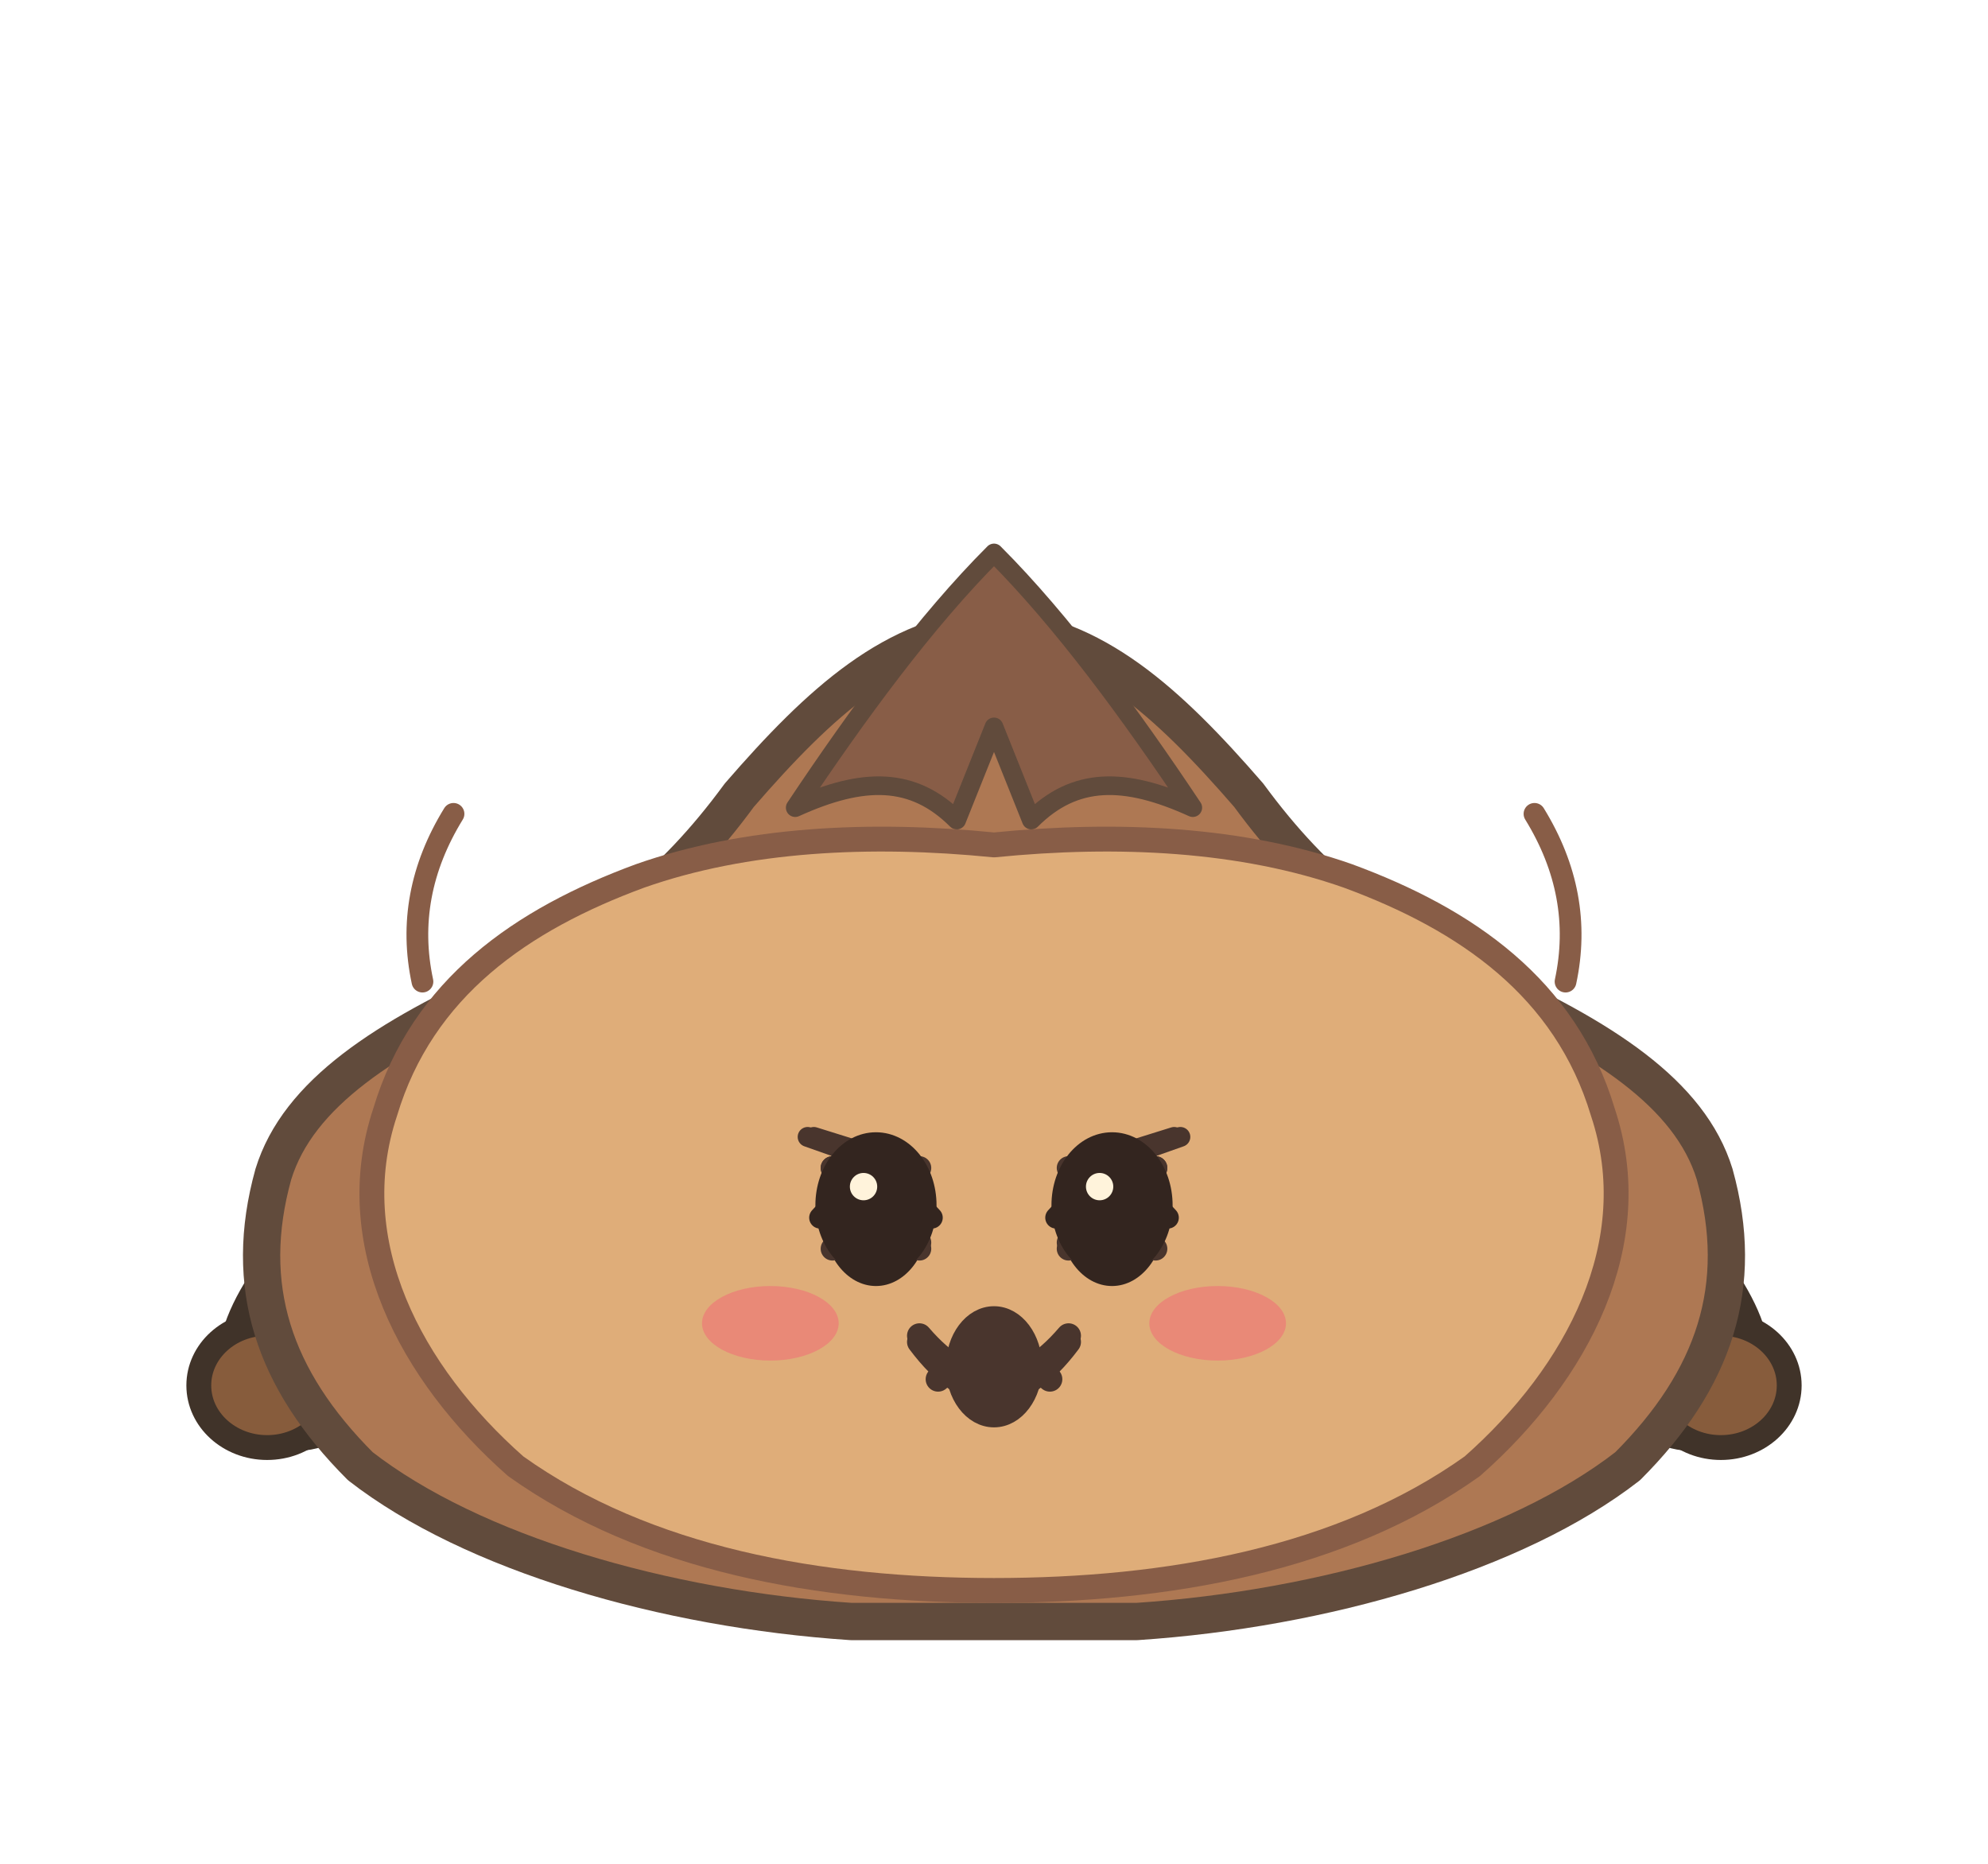
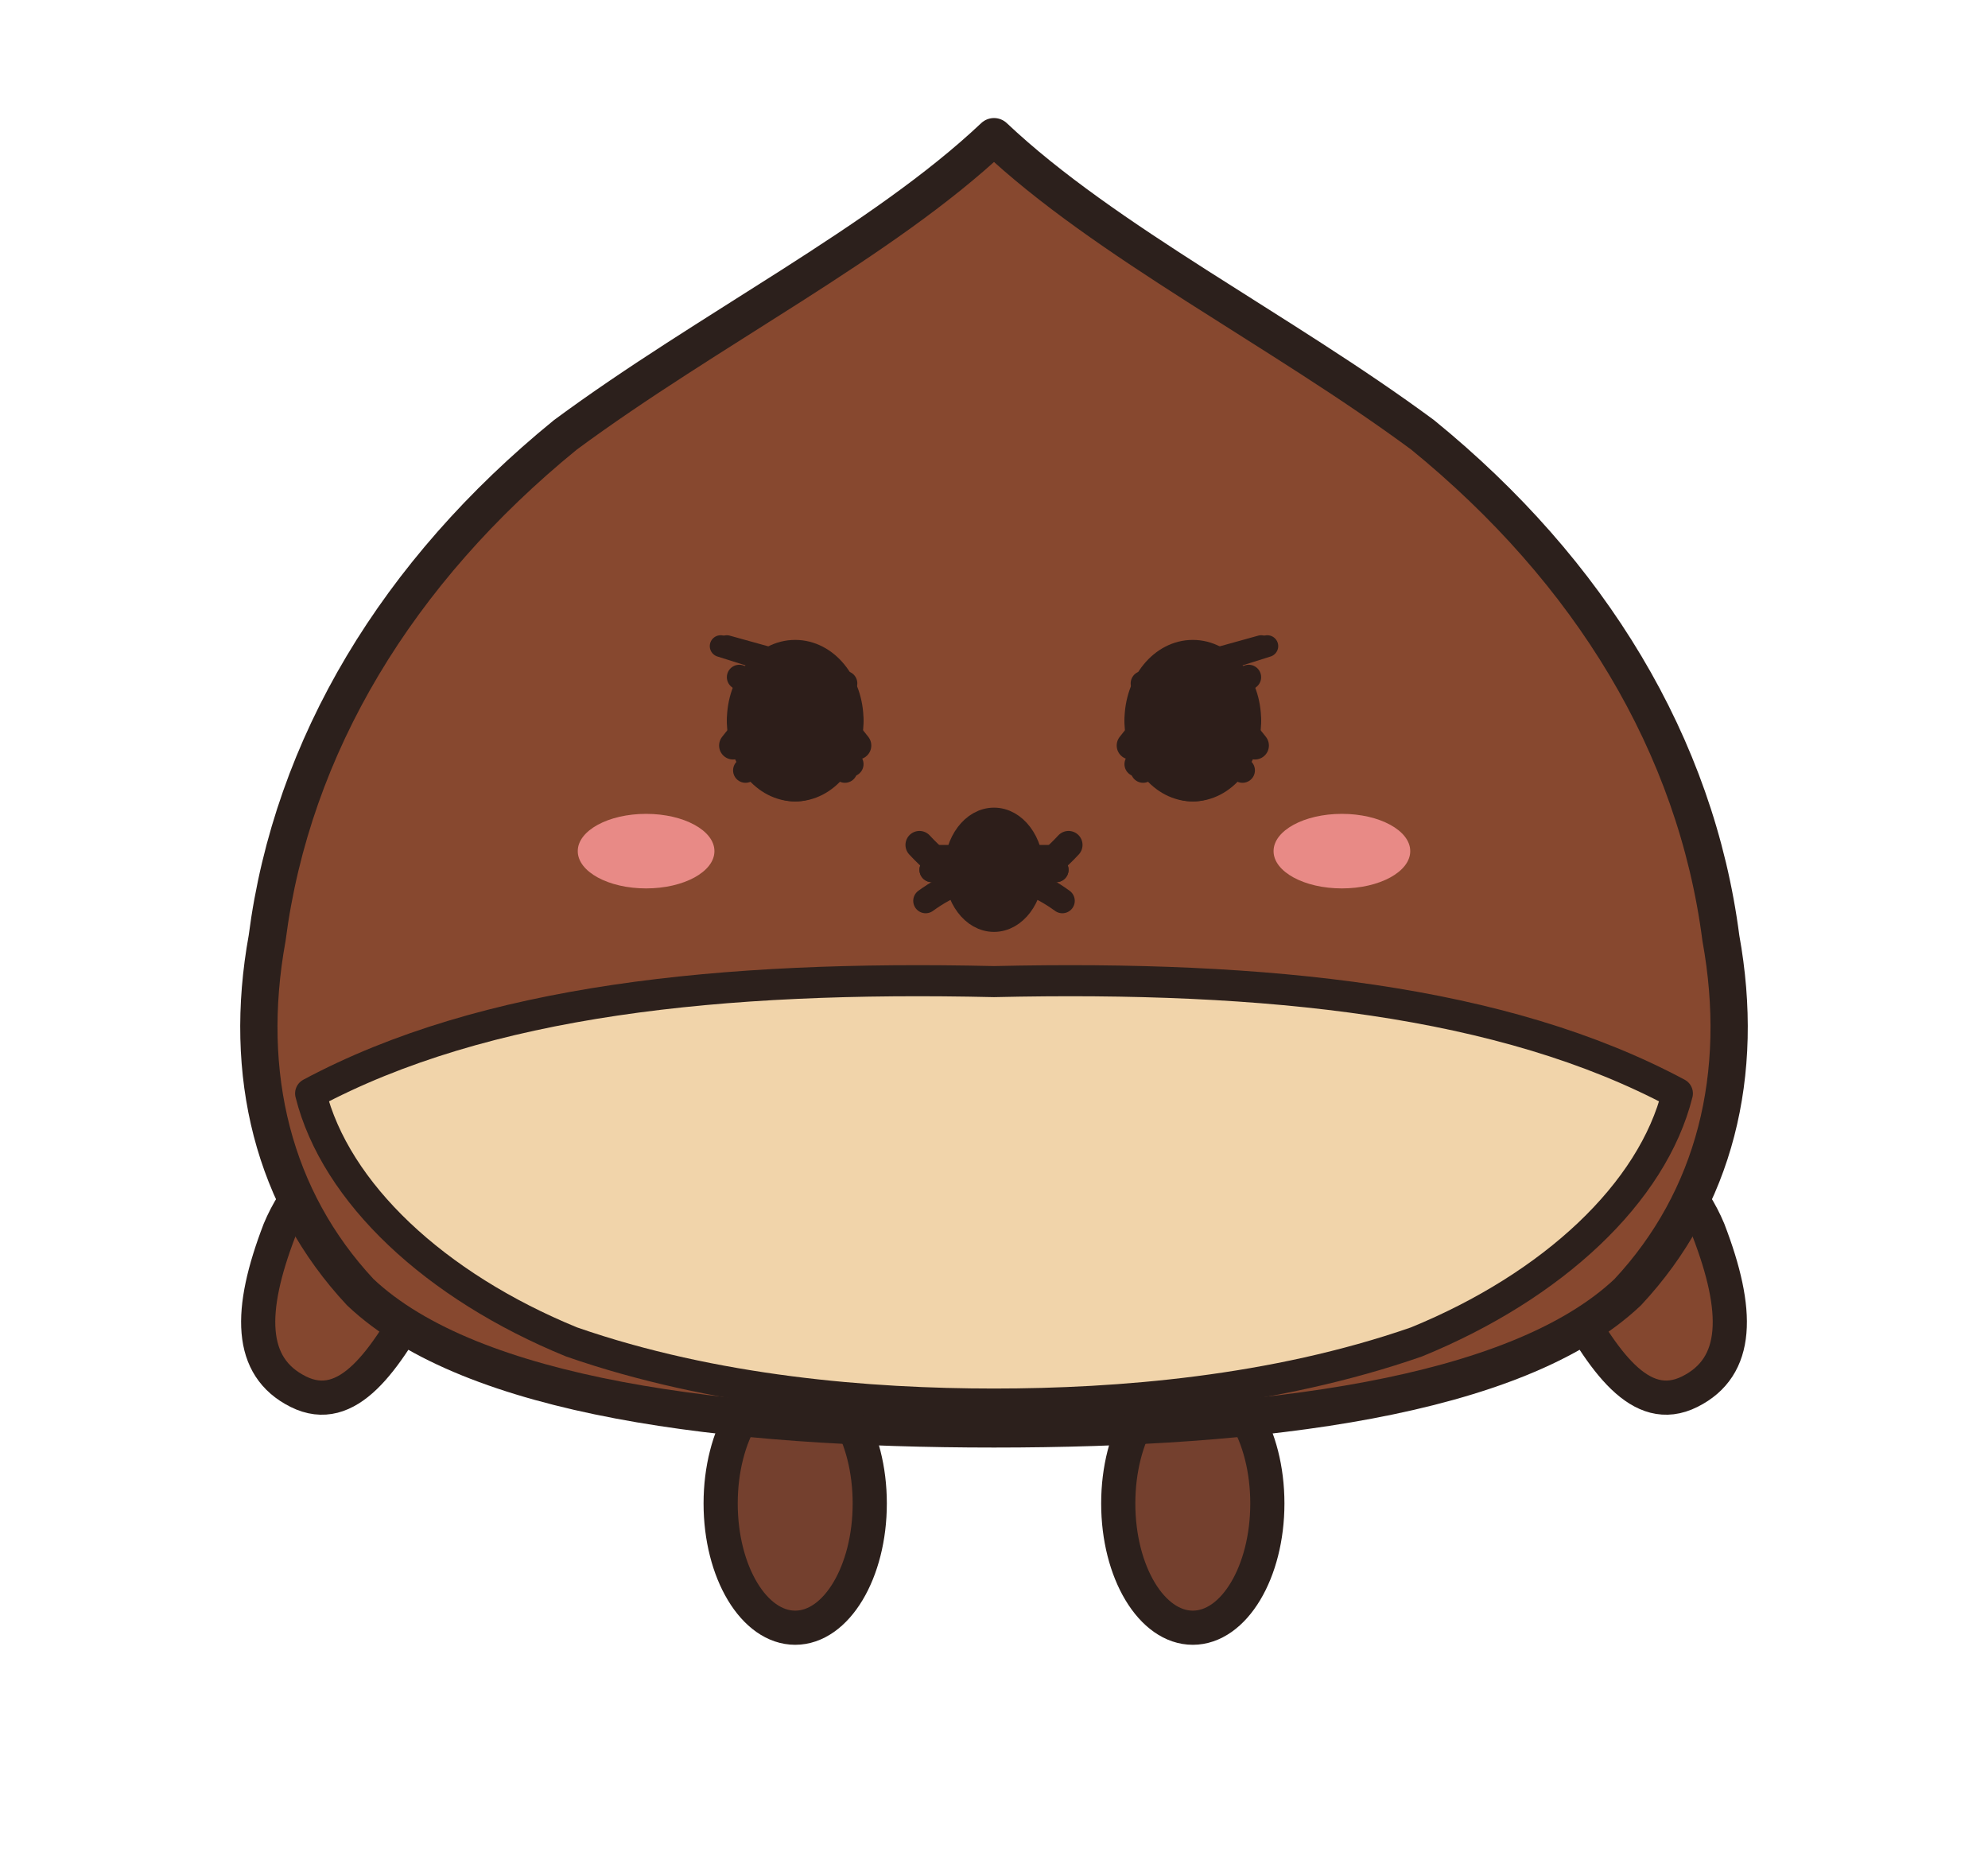
<svg xmlns="http://www.w3.org/2000/svg" width="320" height="300" viewBox="0 0 320 300">
  <g id="arm-left">
-     <path id="arm-left-outline" d="M95 190 C78 179 61 185 49 198 C38 210 34 221 41 228 C48 235 57 229 66 219 C76 208 85 205 98 208 Z" fill="#69472f" stroke="#403329" stroke-width="5" stroke-linejoin="round" />
-     <path id="arm-left-light" d="M89 195 C74 188 62 194 52 205 C48 210 45 216 44 220 C53 222 62 213 70 205 C77 199 84 197 91 200 Z" fill="#aa7950" />
-     <ellipse id="arm-left-fist" cx="43" cy="223" rx="11" ry="10" fill="#875c3c" stroke="#403329" stroke-width="4" />
+     <path id="arm-left-outline" d="M79 179 C63 178 50 186 45 198 C40 211 40 220 48 224 C56 228 62 219 68 208 L88 195 Z" fill="#84472f" stroke="#2c201c" stroke-width="5.5" stroke-linejoin="round" />
  </g>
  <g id="arm-right">
-     <path id="arm-right-outline" d="M225 190 C242 179 259 185 271 198 C282 210 286 221 279 228 C272 235 263 229 254 219 C244 208 235 205 222 208 Z" fill="#69472f" stroke="#403329" stroke-width="5" stroke-linejoin="round" />
-     <path id="arm-right-light" d="M231 195 C246 188 258 194 268 205 C272 210 275 216 276 220 C267 222 258 213 250 205 C243 199 236 197 229 200 Z" fill="#aa7950" />
-     <ellipse id="arm-right-fist" cx="277" cy="223" rx="11" ry="10" fill="#875c3c" stroke="#403329" stroke-width="4" />
+     <path id="arm-right-outline" d="M241 179 C257 178 270 186 275 198 C280 211 280 220 272 224 C264 228 258 219 252 208 L232 195 Z" fill="#84472f" stroke="#2c201c" stroke-width="5.5" stroke-linejoin="round" />
  </g>
  <g id="body">
-     <path id="chestnut-shell" d="M160 101 C144 102 132 113 119 128 C108 143 97 151 82 158 C62 167 48 176 44 189 C39 207 44 222 58 236 C76 250 107 259 137 261 L183 261 C213 259 244 250 262 236 C276 222 281 207 276 189 C272 176 258 167 238 158 C223 151 212 143 201 128 C188 113 176 102 160 101 Z" fill="#ae7853" stroke="#614b3c" stroke-width="6" stroke-linejoin="round" />
-     <path id="chestnut-crown" d="M128 130 C138 115 149 100 160 89 C171 100 182 115 192 130 C181 125 173 125 166 132 L160 117 L154 132 C147 125 139 125 128 130 Z" fill="#885d47" stroke="#614b3c" stroke-width="3" stroke-linejoin="round" />
-     <path id="nut-underside" d="M62 179 C68 159 84 148 103 141 C120 135 140 134 160 136 C180 134 200 135 217 141 C236 148 252 159 258 179 C265 200 254 221 237 236 C216 251 188 256 160 256 C132 256 104 251 83 236 C66 221 55 200 62 179 Z" fill="#dfad79" stroke="#885d47" stroke-width="4" stroke-linejoin="round" />
-     <path id="shell-grain-left" d="M73 131 Q65 144 68 158" fill="none" stroke="#885d47" stroke-width="3.5" stroke-linecap="round" />
-     <path id="shell-grain-right" d="M247 131 Q255 144 252 158" fill="none" stroke="#885d47" stroke-width="3.5" stroke-linecap="round" />
+     <ellipse id="foot-left" cx="128" cy="242" rx="12" ry="20" fill="#74402e" stroke="#2c201c" stroke-width="5.5" />
+     <ellipse id="foot-right" cx="192" cy="242" rx="12" ry="20" fill="#74402e" stroke="#2c201c" stroke-width="5.5" />
+     <path id="chestnut-shell" d="M160 22 C142 39 114 53 91 70 C64 92 47 120 43 151 C39 173 44 193 58 208 C76 225 117 230 160 230 C203 230 244 225 262 208 C276 193 281 173 277 151 C273 120 256 92 229 70 C206 53 178 39 160 22 Z" fill="#87482f" stroke="#2c201c" stroke-width="6" stroke-linejoin="round" />
+     <path id="nut-underside" d="M50 176 C78 161 116 157 160 158 C204 157 242 161 270 176 C266 192 250 207 228 216 C205 224 180 226 160 226 C140 226 115 224 92 216 C70 207 54 192 50 176 Z" fill="#f1d4aa" stroke="#2c201c" stroke-width="5" stroke-linejoin="round" />
    <g id="face-neutral">
-       <ellipse id="neutral-cheek-left" cx="124" cy="213" rx="11" ry="6" fill="#e98977" />
-       <ellipse id="neutral-cheek-right" cx="196" cy="213" rx="11" ry="6" fill="#e98977" />
-       <ellipse id="neutral-eye-left" cx="141" cy="194" rx="9" ry="11" fill="#33251f" />
-       <ellipse id="neutral-eye-right" cx="179" cy="194" rx="9" ry="11" fill="#33251f" />
-       <circle id="neutral-eye-glint-left" cx="139" cy="191" r="2.3" fill="#fff3db" />
-       <circle id="neutral-eye-glint-right" cx="177" cy="191" r="2.3" fill="#fff3db" />
-       <path id="neutral-mouth" d="M148 216 Q160 232 172 216" fill="none" stroke="#49352d" stroke-width="4" stroke-linecap="round" />
+       <ellipse id="neutral-cheek-left" cx="104" cy="137" rx="10" ry="5.5" fill="#e88a86" />
+       <ellipse id="neutral-cheek-right" cx="216" cy="137" rx="10" ry="5.5" fill="#e88a86" />
+       <ellipse id="neutral-eye-left" cx="128" cy="116" rx="10" ry="12" fill="#2d1e1a" />
+       <ellipse id="neutral-eye-right" cx="192" cy="116" rx="10" ry="12" fill="#2d1e1a" />
+       <path id="neutral-mouth" d="M148 136 Q160 149 172 136" fill="none" stroke="#2d1e1a" stroke-width="4.5" stroke-linecap="round" />
    </g>
    <g id="face-focused">
-       <path id="focused-brow-left" d="M131 183 L147 188 M173 188 L189 183" fill="none" stroke="#49352d" stroke-width="3.2" stroke-linecap="round" />
-       <ellipse id="focused-eye-left" cx="141" cy="196" rx="7.5" ry="10" fill="#33251f" />
-       <ellipse id="focused-eye-right" cx="179" cy="196" rx="7.5" ry="10" fill="#33251f" />
-       <path id="focused-mouth" d="M152 219 L168 219" fill="none" stroke="#49352d" stroke-width="3.5" stroke-linecap="round" />
+       <path id="focused-brow-left" d="M117 104 L135 109 M185 109 L203 104" fill="none" stroke="#2d1e1a" stroke-width="3.5" stroke-linecap="round" />
+       <ellipse id="focused-eye-left" cx="128" cy="118" rx="8" ry="10" fill="#2d1e1a" />
+       <ellipse id="focused-eye-right" cx="192" cy="118" rx="8" ry="10" fill="#2d1e1a" />
+       <path id="focused-mouth" d="M150 140 L170 140" fill="none" stroke="#2d1e1a" stroke-width="4" stroke-linecap="round" />
    </g>
    <g id="face-attack">
-       <path id="attack-brow-left" d="M130 183 L147 189 M173 189 L190 183" fill="none" stroke="#49352d" stroke-width="3.2" stroke-linecap="round" />
-       <ellipse id="attack-eye-left" cx="141" cy="196" rx="8.5" ry="11" fill="#33251f" />
-       <ellipse id="attack-eye-right" cx="179" cy="196" rx="8.5" ry="11" fill="#33251f" />
-       <ellipse id="attack-mouth" cx="160" cy="219" rx="7" ry="8" fill="#49352d" />
+       <path id="attack-brow-left" d="M116 104 L135 110 M185 110 L204 104" fill="none" stroke="#2d1e1a" stroke-width="3.5" stroke-linecap="round" />
+       <ellipse id="attack-eye-left" cx="128" cy="118" rx="9" ry="11" fill="#2d1e1a" />
+       <ellipse id="attack-eye-right" cx="192" cy="118" rx="9" ry="11" fill="#2d1e1a" />
+       <ellipse id="attack-mouth" cx="160" cy="140" rx="7" ry="8" fill="#2d1e1a" />
    </g>
    <g id="face-hurt">
-       <path id="hurt-eye-left" d="M134 194 L148 194 M134 188 L148 200" fill="none" stroke="#49352d" stroke-width="3.8" stroke-linecap="round" />
-       <path id="hurt-eye-right" d="M172 194 L186 194 M172 200 L186 188" fill="none" stroke="#49352d" stroke-width="3.8" stroke-linecap="round" />
-       <path id="hurt-mouth" d="M151 222 Q160 214 169 222" fill="none" stroke="#49352d" stroke-width="4" stroke-linecap="round" />
+       <path id="hurt-eye-left" d="M119 116 L137 116 M119 109 L137 123" fill="none" stroke="#2d1e1a" stroke-width="4" stroke-linecap="round" />
+       <path id="hurt-eye-right" d="M183 116 L201 116 M183 123 L201 109" fill="none" stroke="#2d1e1a" stroke-width="4" stroke-linecap="round" />
+       <path id="hurt-mouth" d="M149 145 Q160 137 171 145" fill="none" stroke="#2d1e1a" stroke-width="4" stroke-linecap="round" />
    </g>
    <g id="face-dead">
-       <path id="dead-eye-left" d="M134 188 L148 201 M148 188 L134 201" fill="none" stroke="#49352d" stroke-width="3.8" stroke-linecap="round" />
-       <path id="dead-eye-right" d="M172 188 L186 201 M186 188 L172 201" fill="none" stroke="#49352d" stroke-width="3.8" stroke-linecap="round" />
-       <path id="dead-mouth" d="M152 219 L168 219" fill="none" stroke="#49352d" stroke-width="4" stroke-linecap="round" />
+       <path id="dead-eye-left" d="M120 110 L136 124 M136 110 L120 124" fill="none" stroke="#2d1e1a" stroke-width="4" stroke-linecap="round" />
+       <path id="dead-eye-right" d="M184 110 L200 124 M200 110 L184 124" fill="none" stroke="#2d1e1a" stroke-width="4" stroke-linecap="round" />
+       <path id="dead-mouth" d="M150 140 L170 140" fill="none" stroke="#2d1e1a" stroke-width="4" stroke-linecap="round" />
    </g>
    <g id="face-happy">
-       <path id="troop-happy-eye-left" d="M132 196 Q141 186 150 196 M170 196 Q179 186 188 196" fill="none" stroke="#33251f" stroke-width="3.5" stroke-linecap="round" />
-       <path id="troop-happy-mouth" d="M148 215 Q160 229 172 215" fill="none" stroke="#49352d" stroke-width="4" stroke-linecap="round" />
+       <ellipse id="happy-cheek-left" cx="104" cy="137" rx="11" ry="6" fill="#e88a86" />
+       <ellipse id="happy-cheek-right" cx="216" cy="137" rx="11" ry="6" fill="#e88a86" />
+       <path id="happy-eyes" d="M118 120 Q128 107 138 120 M182 120 Q192 107 202 120" fill="none" stroke="#2d1e1a" stroke-width="4.5" stroke-linecap="round" />
+       <path id="happy-mouth" d="M147 136 Q160 153 173 136 Z" fill="#2d1e1a" />
    </g>
    <g id="face-surprised">
-       <ellipse id="troop-surprised-eye-left" cx="141" cy="194" rx="8" ry="10" fill="none" stroke="#33251f" stroke-width="3.5" />
-       <ellipse id="troop-surprised-eye-right" cx="179" cy="194" rx="8" ry="10" fill="none" stroke="#33251f" stroke-width="3.5" />
-       <ellipse id="troop-surprised-mouth" cx="160" cy="220" rx="6" ry="8" fill="none" stroke="#49352d" stroke-width="3.5" />
+       <ellipse id="troop-surprised-eye-left" cx="128" cy="116" rx="9" ry="11" fill="none" stroke="#2d1e1a" stroke-width="4" />
+       <ellipse id="troop-surprised-eye-right" cx="192" cy="116" rx="9" ry="11" fill="none" stroke="#2d1e1a" stroke-width="4" />
+       <ellipse id="troop-surprised-mouth" cx="160" cy="140" rx="6" ry="8" fill="none" stroke="#2d1e1a" stroke-width="4" />
    </g>
    <g id="face-hungry">
-       <ellipse id="troop-hungry-eye-left" cx="141" cy="194" rx="8" ry="10" fill="#33251f" />
-       <ellipse id="troop-hungry-eye-right" cx="179" cy="194" rx="8" ry="10" fill="#33251f" />
-       <circle id="troop-hungry-glint-left" cx="139" cy="191" r="2.2" fill="#fff3db" />
-       <circle id="troop-hungry-glint-right" cx="177" cy="191" r="2.2" fill="#fff3db" />
-       <path id="troop-hungry-mouth" d="M155 220 Q160 215 165 220 Q160 227 155 220" fill="#49352d" />
+       <ellipse id="troop-hungry-eye-left" cx="128" cy="116" rx="9" ry="11" fill="#2d1e1a" />
+       <ellipse id="troop-hungry-eye-right" cx="192" cy="116" rx="9" ry="11" fill="#2d1e1a" />
+       <path id="troop-hungry-mouth" d="M160 136 C154 136 153 144 160 148 C167 144 166 136 160 136 Z" fill="#2d1e1a" />
    </g>
  </g>
</svg>
